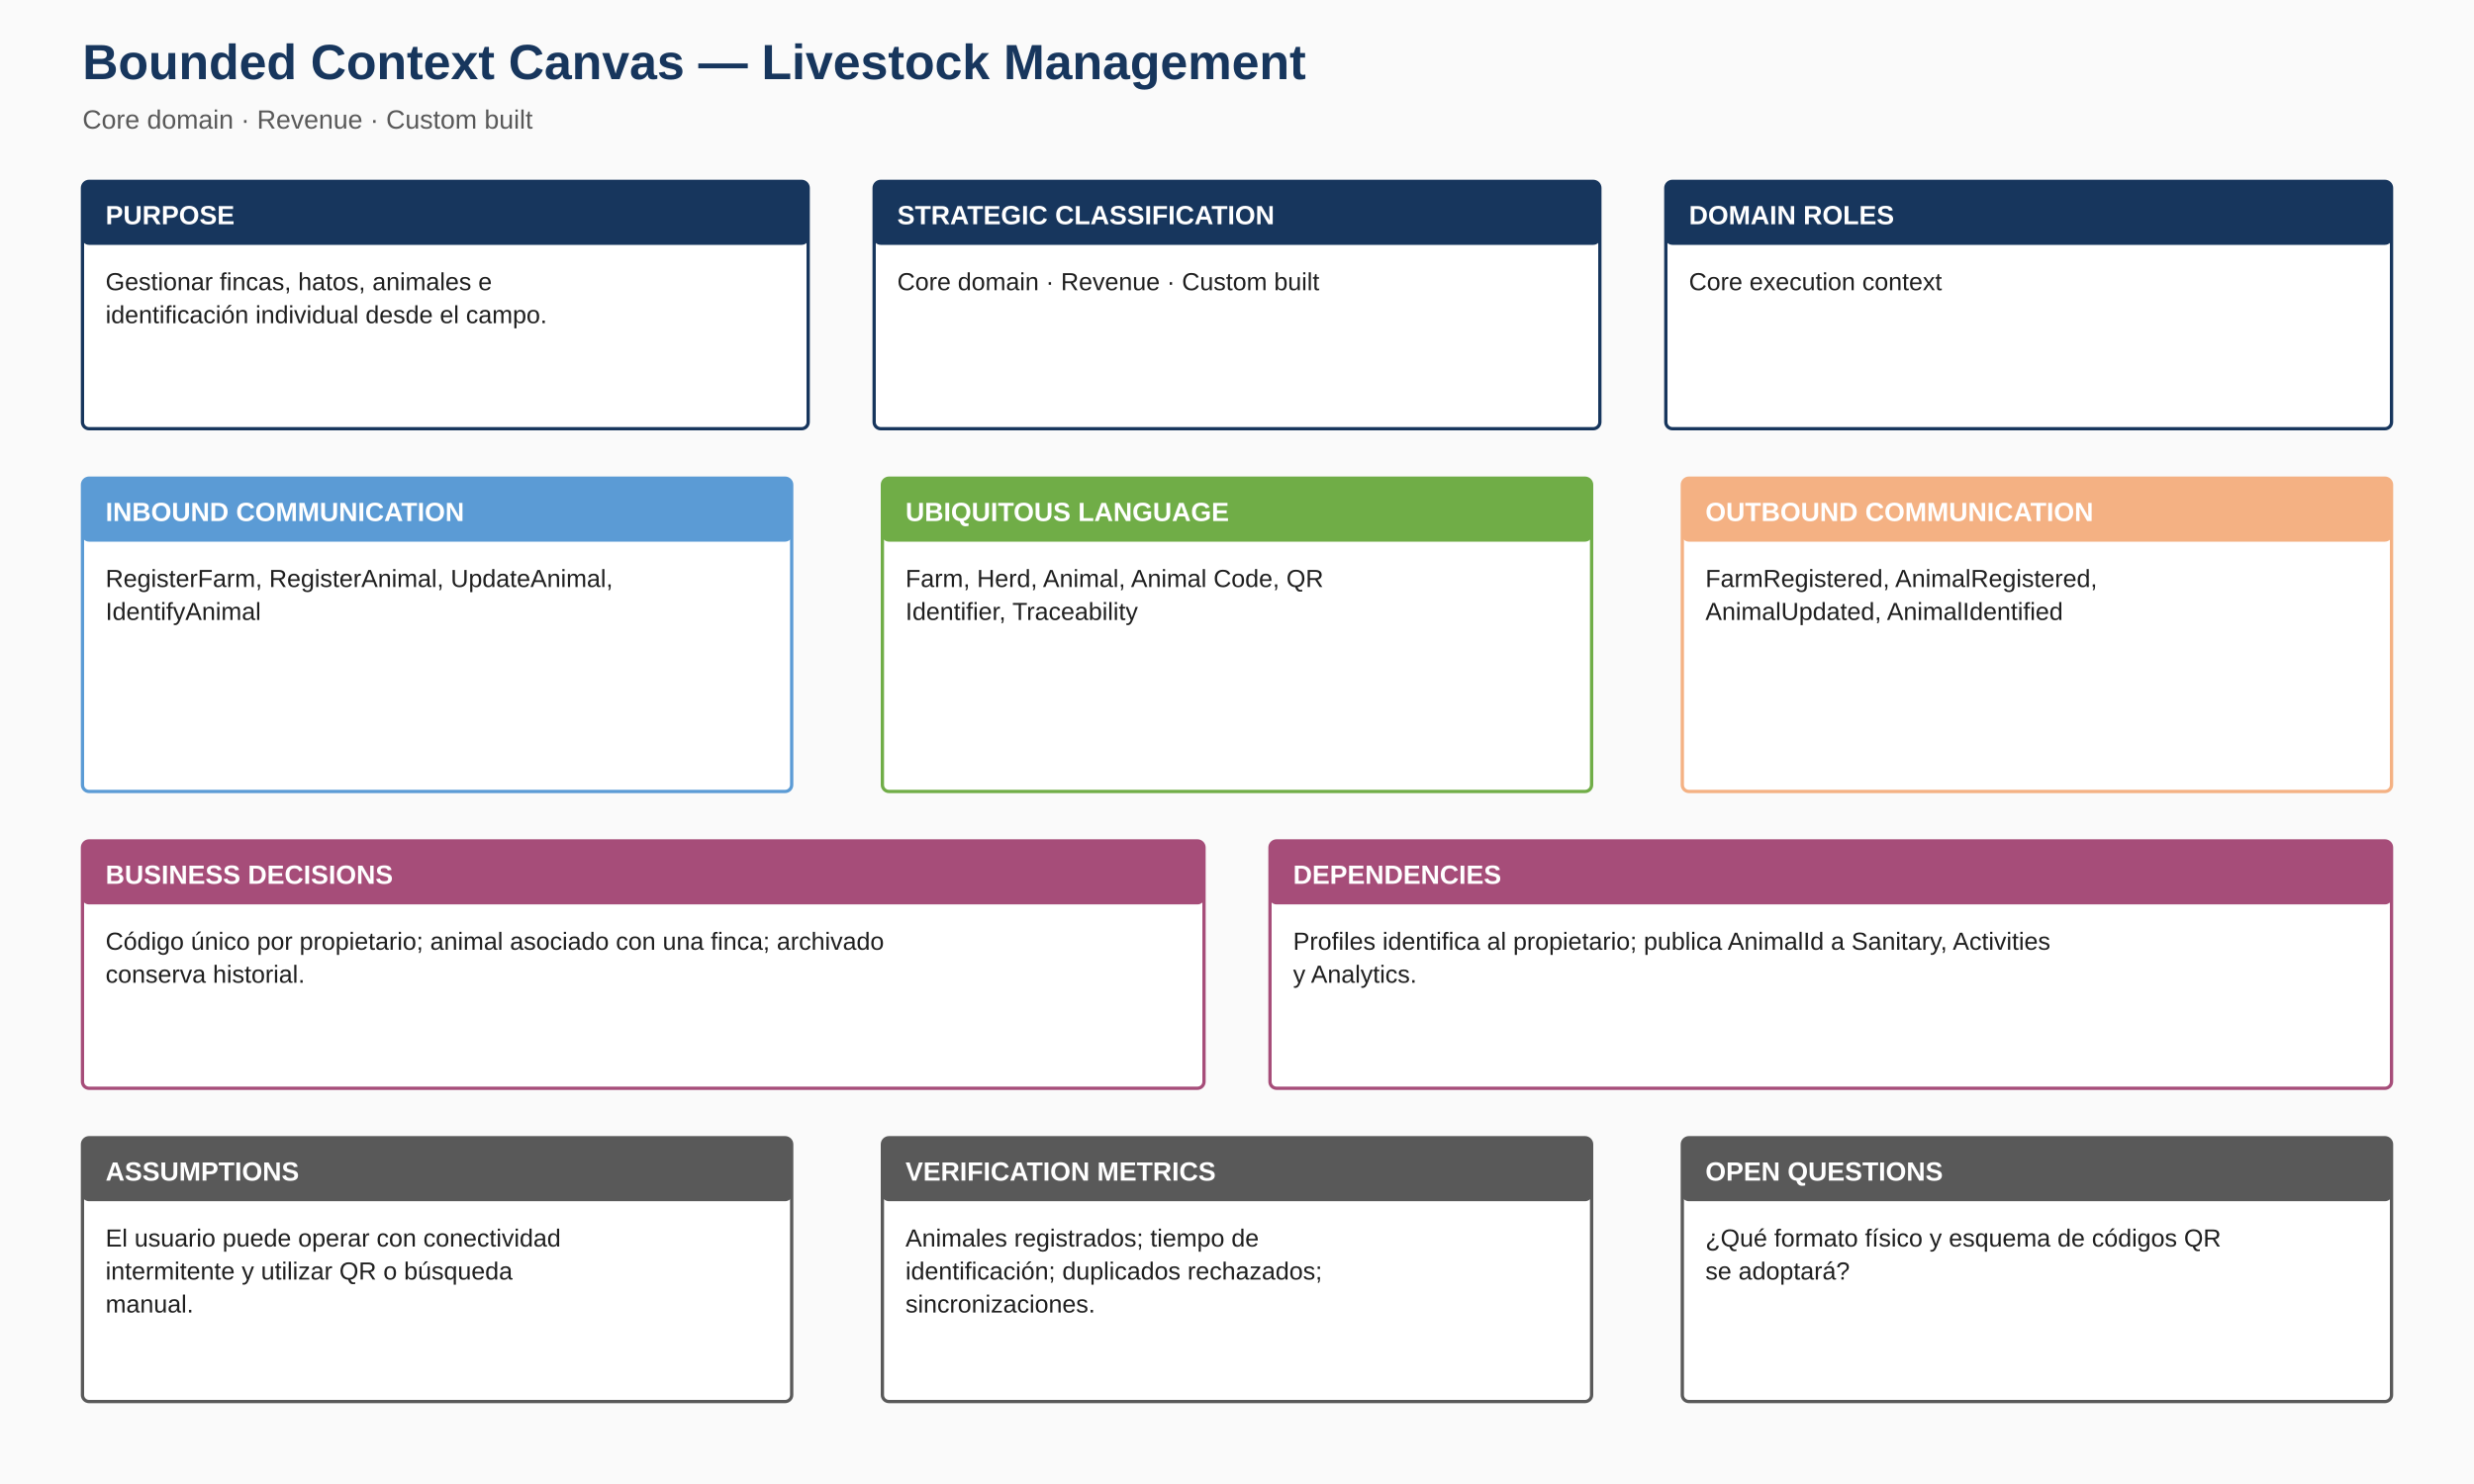
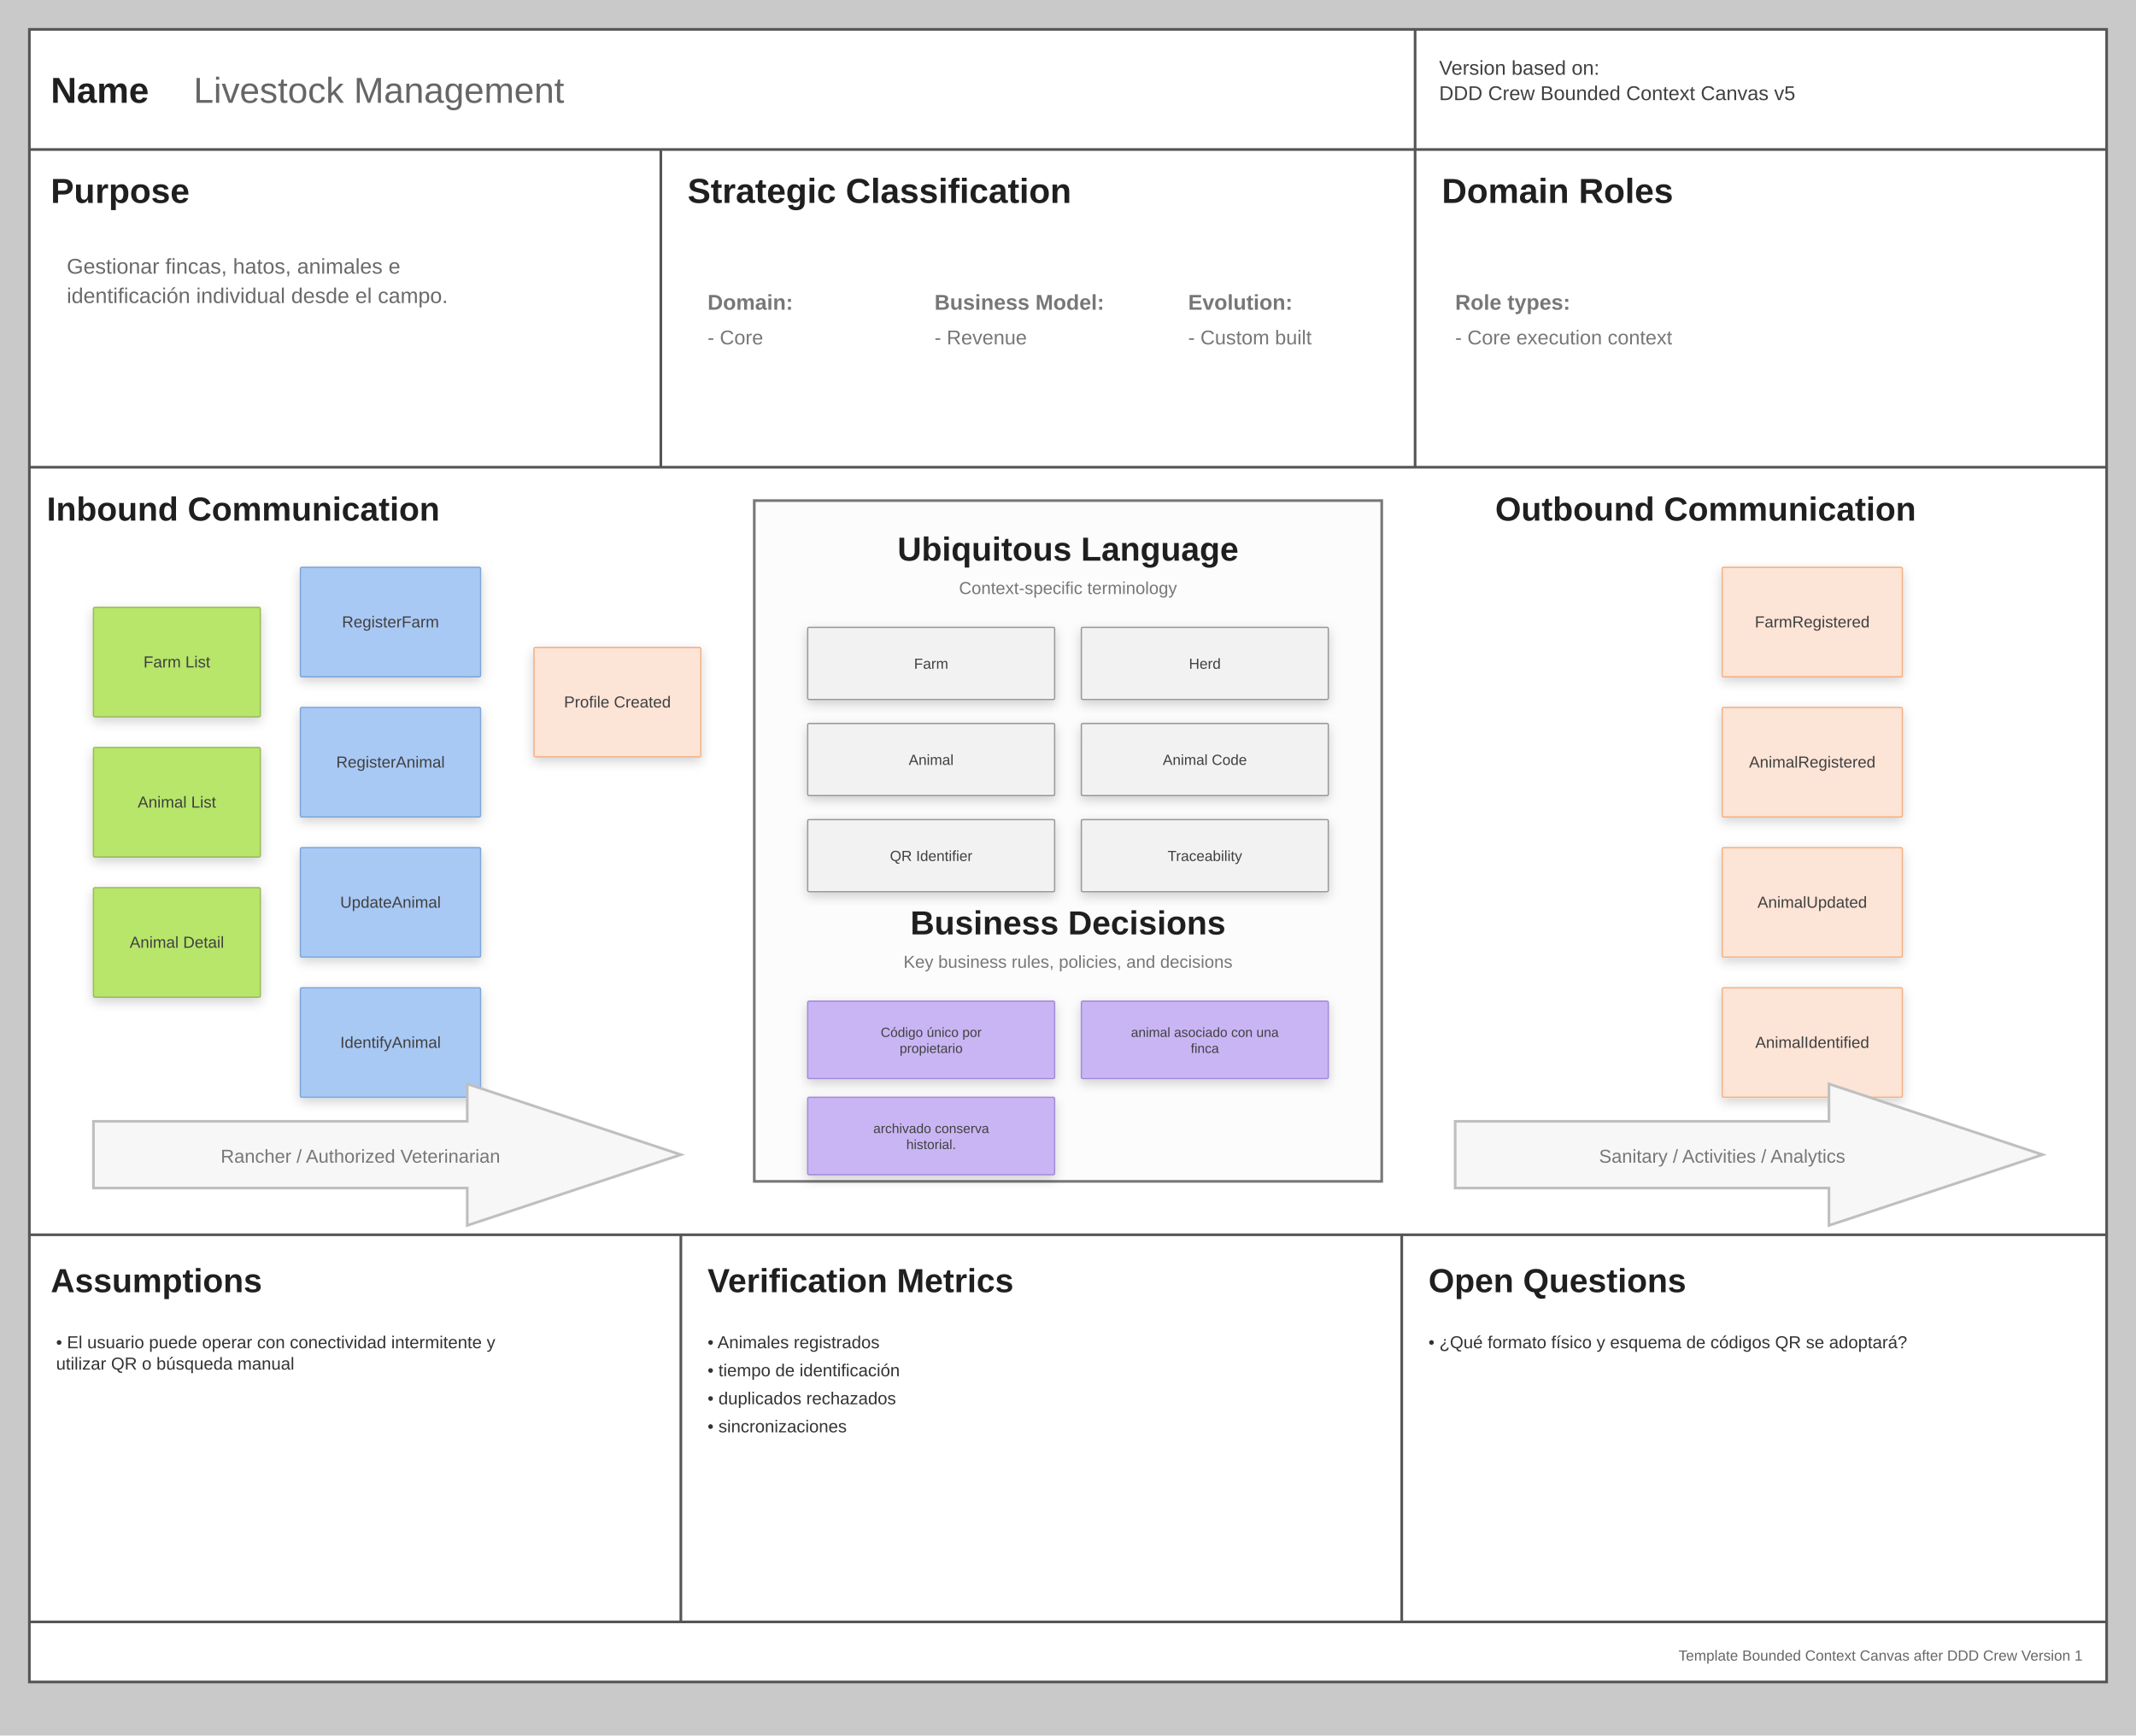
- <svg xmlns="http://www.w3.org/2000/svg" width="1500" height="900" viewBox="0 0 1500 900">
+ <svg xmlns="http://www.w3.org/2000/svg" width="1600" height="1300" viewBox="0 0 1600 1300">
  <defs>
    <filter id="shadow" x="-20%" y="-20%" width="140%" height="140%">
      <feDropShadow dx="0" dy="3" stdDeviation="4" flood-opacity="0.18" />
    </filter>
    <marker id="arrow" markerWidth="10" markerHeight="10" refX="9" refY="3" orient="auto" markerUnits="strokeWidth">
      <path d="M0,0 L0,6 L9,3 z" fill="#595959" />
    </marker>
  </defs>
-   <rect width="1500" height="900" fill="#FAFAFA" />
-   <text x="50" y="48" font-family="Arial, sans-serif" font-size="30" font-weight="bold" font-style="normal" fill="#17365D" text-anchor="start">Bounded Context Canvas — Livestock Management</text>
-   <text x="50" y="78" font-family="Arial, sans-serif" font-size="16" font-weight="normal" font-style="normal" fill="#595959" text-anchor="start">Core domain · Revenue · Custom built</text>
-   <rect x="50" y="110" width="440" height="150" rx="4" fill="#FFFFFF" stroke="#17365D" stroke-width="2" />
-   <rect x="50" y="110" width="440" height="38" rx="4" fill="#17365D" stroke="#17365D" stroke-width="1" />
-   <text x="64" y="136" font-family="Arial, sans-serif" font-size="16" font-weight="bold" font-style="normal" fill="#FFFFFF" text-anchor="start">PURPOSE</text>
-   <text x="64" y="176" font-family="Arial, sans-serif" font-size="15" font-weight="normal" font-style="normal" fill="#1F1F1F" text-anchor="start">Gestionar fincas, hatos, animales e</text>
-   <text x="64" y="196" font-family="Arial, sans-serif" font-size="15" font-weight="normal" font-style="normal" fill="#1F1F1F" text-anchor="start">identificación individual desde el campo.</text>
-   <rect x="530" y="110" width="440" height="150" rx="4" fill="#FFFFFF" stroke="#17365D" stroke-width="2" />
-   <rect x="530" y="110" width="440" height="38" rx="4" fill="#17365D" stroke="#17365D" stroke-width="1" />
-   <text x="544" y="136" font-family="Arial, sans-serif" font-size="16" font-weight="bold" font-style="normal" fill="#FFFFFF" text-anchor="start">STRATEGIC CLASSIFICATION</text>
-   <text x="544" y="176" font-family="Arial, sans-serif" font-size="15" font-weight="normal" font-style="normal" fill="#1F1F1F" text-anchor="start">Core domain · Revenue · Custom built</text>
-   <rect x="1010" y="110" width="440" height="150" rx="4" fill="#FFFFFF" stroke="#17365D" stroke-width="2" />
-   <rect x="1010" y="110" width="440" height="38" rx="4" fill="#17365D" stroke="#17365D" stroke-width="1" />
-   <text x="1024" y="136" font-family="Arial, sans-serif" font-size="16" font-weight="bold" font-style="normal" fill="#FFFFFF" text-anchor="start">DOMAIN ROLES</text>
-   <text x="1024" y="176" font-family="Arial, sans-serif" font-size="15" font-weight="normal" font-style="normal" fill="#1F1F1F" text-anchor="start">Core execution context</text>
-   <rect x="50" y="290" width="430" height="190" rx="4" fill="#FFFFFF" stroke="#5B9BD5" stroke-width="2" />
-   <rect x="50" y="290" width="430" height="38" rx="4" fill="#5B9BD5" stroke="#5B9BD5" stroke-width="1" />
-   <text x="64" y="316" font-family="Arial, sans-serif" font-size="16" font-weight="bold" font-style="normal" fill="#FFFFFF" text-anchor="start">INBOUND COMMUNICATION</text>
-   <text x="64" y="356" font-family="Arial, sans-serif" font-size="15" font-weight="normal" font-style="normal" fill="#1F1F1F" text-anchor="start">RegisterFarm, RegisterAnimal, UpdateAnimal,</text>
-   <text x="64" y="376" font-family="Arial, sans-serif" font-size="15" font-weight="normal" font-style="normal" fill="#1F1F1F" text-anchor="start">IdentifyAnimal</text>
-   <rect x="535" y="290" width="430" height="190" rx="4" fill="#FFFFFF" stroke="#70AD47" stroke-width="2" />
-   <rect x="535" y="290" width="430" height="38" rx="4" fill="#70AD47" stroke="#70AD47" stroke-width="1" />
-   <text x="549" y="316" font-family="Arial, sans-serif" font-size="16" font-weight="bold" font-style="normal" fill="#FFFFFF" text-anchor="start">UBIQUITOUS LANGUAGE</text>
-   <text x="549" y="356" font-family="Arial, sans-serif" font-size="15" font-weight="normal" font-style="normal" fill="#1F1F1F" text-anchor="start">Farm, Herd, Animal, Animal Code, QR</text>
-   <text x="549" y="376" font-family="Arial, sans-serif" font-size="15" font-weight="normal" font-style="normal" fill="#1F1F1F" text-anchor="start">Identifier, Traceability</text>
-   <rect x="1020" y="290" width="430" height="190" rx="4" fill="#FFFFFF" stroke="#F4B183" stroke-width="2" />
-   <rect x="1020" y="290" width="430" height="38" rx="4" fill="#F4B183" stroke="#F4B183" stroke-width="1" />
-   <text x="1034" y="316" font-family="Arial, sans-serif" font-size="16" font-weight="bold" font-style="normal" fill="#FFFFFF" text-anchor="start">OUTBOUND COMMUNICATION</text>
-   <text x="1034" y="356" font-family="Arial, sans-serif" font-size="15" font-weight="normal" font-style="normal" fill="#1F1F1F" text-anchor="start">FarmRegistered, AnimalRegistered,</text>
-   <text x="1034" y="376" font-family="Arial, sans-serif" font-size="15" font-weight="normal" font-style="normal" fill="#1F1F1F" text-anchor="start">AnimalUpdated, AnimalIdentified</text>
-   <rect x="50" y="510" width="680" height="150" rx="4" fill="#FFFFFF" stroke="#A64D79" stroke-width="2" />
-   <rect x="50" y="510" width="680" height="38" rx="4" fill="#A64D79" stroke="#A64D79" stroke-width="1" />
-   <text x="64" y="536" font-family="Arial, sans-serif" font-size="16" font-weight="bold" font-style="normal" fill="#FFFFFF" text-anchor="start">BUSINESS DECISIONS</text>
-   <text x="64" y="576" font-family="Arial, sans-serif" font-size="15" font-weight="normal" font-style="normal" fill="#1F1F1F" text-anchor="start">Código único por propietario; animal asociado con una finca; archivado</text>
-   <text x="64" y="596" font-family="Arial, sans-serif" font-size="15" font-weight="normal" font-style="normal" fill="#1F1F1F" text-anchor="start">conserva historial.</text>
-   <rect x="770" y="510" width="680" height="150" rx="4" fill="#FFFFFF" stroke="#A64D79" stroke-width="2" />
-   <rect x="770" y="510" width="680" height="38" rx="4" fill="#A64D79" stroke="#A64D79" stroke-width="1" />
-   <text x="784" y="536" font-family="Arial, sans-serif" font-size="16" font-weight="bold" font-style="normal" fill="#FFFFFF" text-anchor="start">DEPENDENCIES</text>
-   <text x="784" y="576" font-family="Arial, sans-serif" font-size="15" font-weight="normal" font-style="normal" fill="#1F1F1F" text-anchor="start">Profiles identifica al propietario; publica AnimalId a Sanitary, Activities</text>
-   <text x="784" y="596" font-family="Arial, sans-serif" font-size="15" font-weight="normal" font-style="normal" fill="#1F1F1F" text-anchor="start">y Analytics.</text>
-   <rect x="50" y="690" width="430" height="160" rx="4" fill="#FFFFFF" stroke="#595959" stroke-width="2" />
-   <rect x="50" y="690" width="430" height="38" rx="4" fill="#595959" stroke="#595959" stroke-width="1" />
-   <text x="64" y="716" font-family="Arial, sans-serif" font-size="16" font-weight="bold" font-style="normal" fill="#FFFFFF" text-anchor="start">ASSUMPTIONS</text>
-   <text x="64" y="756" font-family="Arial, sans-serif" font-size="15" font-weight="normal" font-style="normal" fill="#1F1F1F" text-anchor="start">El usuario puede operar con conectividad</text>
-   <text x="64" y="776" font-family="Arial, sans-serif" font-size="15" font-weight="normal" font-style="normal" fill="#1F1F1F" text-anchor="start">intermitente y utilizar QR o búsqueda</text>
-   <text x="64" y="796" font-family="Arial, sans-serif" font-size="15" font-weight="normal" font-style="normal" fill="#1F1F1F" text-anchor="start">manual.</text>
-   <rect x="535" y="690" width="430" height="160" rx="4" fill="#FFFFFF" stroke="#595959" stroke-width="2" />
-   <rect x="535" y="690" width="430" height="38" rx="4" fill="#595959" stroke="#595959" stroke-width="1" />
-   <text x="549" y="716" font-family="Arial, sans-serif" font-size="16" font-weight="bold" font-style="normal" fill="#FFFFFF" text-anchor="start">VERIFICATION METRICS</text>
-   <text x="549" y="756" font-family="Arial, sans-serif" font-size="15" font-weight="normal" font-style="normal" fill="#1F1F1F" text-anchor="start">Animales registrados; tiempo de</text>
-   <text x="549" y="776" font-family="Arial, sans-serif" font-size="15" font-weight="normal" font-style="normal" fill="#1F1F1F" text-anchor="start">identificación; duplicados rechazados;</text>
-   <text x="549" y="796" font-family="Arial, sans-serif" font-size="15" font-weight="normal" font-style="normal" fill="#1F1F1F" text-anchor="start">sincronizaciones.</text>
-   <rect x="1020" y="690" width="430" height="160" rx="4" fill="#FFFFFF" stroke="#595959" stroke-width="2" />
-   <rect x="1020" y="690" width="430" height="38" rx="4" fill="#595959" stroke="#595959" stroke-width="1" />
-   <text x="1034" y="716" font-family="Arial, sans-serif" font-size="16" font-weight="bold" font-style="normal" fill="#FFFFFF" text-anchor="start">OPEN QUESTIONS</text>
-   <text x="1034" y="756" font-family="Arial, sans-serif" font-size="15" font-weight="normal" font-style="normal" fill="#1F1F1F" text-anchor="start">¿Qué formato físico y esquema de códigos QR</text>
-   <text x="1034" y="776" font-family="Arial, sans-serif" font-size="15" font-weight="normal" font-style="normal" fill="#1F1F1F" text-anchor="start">se adoptará?</text>
+   <rect width="1600" height="1300" fill="#C9C9C9" />
+   <rect x="22" y="22" width="1556" height="1238" rx="0" fill="#FFFFFF" stroke="#555555" stroke-width="2" />
+   <path d="M22,112 L1578,112" fill="none" stroke="#555555" stroke-width="2" />
+   <path d="M1060,22 L1060,112" fill="none" stroke="#555555" stroke-width="2" />
+   <text x="38" y="77" font-family="Arial, sans-serif" font-size="27" font-weight="bold" font-style="normal" fill="#1F1F1F" text-anchor="start">Name</text>
+   <text x="145" y="77" font-family="Arial, sans-serif" font-size="27" font-weight="normal" font-style="normal" fill="#666666" text-anchor="start">Livestock Management</text>
+   <text x="1078" y="56" font-family="Arial, sans-serif" font-size="15" font-weight="normal" font-style="normal" fill="#404040" text-anchor="start">Version based on:</text>
+   <text x="1078" y="75" font-family="Arial, sans-serif" font-size="15" font-weight="normal" font-style="normal" fill="#404040" text-anchor="start">DDD Crew Bounded Context Canvas v5</text>
+   <path d="M22,350 L1578,350" fill="none" stroke="#555555" stroke-width="2" />
+   <path d="M495,112 L495,350" fill="none" stroke="#555555" stroke-width="2" />
+   <path d="M1060,112 L1060,350" fill="none" stroke="#555555" stroke-width="2" />
+   <text x="38" y="152" font-family="Arial, sans-serif" font-size="26" font-weight="bold" font-style="normal" fill="#1F1F1F" text-anchor="start">Purpose</text>
+   <text x="50" y="205" font-family="Arial, sans-serif" font-size="16" font-weight="normal" font-style="normal" fill="#6A6A6A" text-anchor="start">Gestionar fincas, hatos, animales e</text>
+   <text x="50" y="227" font-family="Arial, sans-serif" font-size="16" font-weight="normal" font-style="normal" fill="#6A6A6A" text-anchor="start">identificación individual desde el campo.</text>
+   <text x="515" y="152" font-family="Arial, sans-serif" font-size="26" font-weight="bold" font-style="normal" fill="#1F1F1F" text-anchor="start">Strategic Classification</text>
+   <text x="530" y="232" font-family="Arial, sans-serif" font-size="16" font-weight="bold" font-style="normal" fill="#777777" text-anchor="start">Domain:</text>
+   <text x="530" y="258" font-family="Arial, sans-serif" font-size="15" font-weight="normal" font-style="normal" fill="#777777" text-anchor="start">- Core</text>
+   <text x="700" y="232" font-family="Arial, sans-serif" font-size="16" font-weight="bold" font-style="normal" fill="#777777" text-anchor="start">Business Model:</text>
+   <text x="700" y="258" font-family="Arial, sans-serif" font-size="15" font-weight="normal" font-style="normal" fill="#777777" text-anchor="start">- Revenue</text>
+   <text x="890" y="232" font-family="Arial, sans-serif" font-size="16" font-weight="bold" font-style="normal" fill="#777777" text-anchor="start">Evolution:</text>
+   <text x="890" y="258" font-family="Arial, sans-serif" font-size="15" font-weight="normal" font-style="normal" fill="#777777" text-anchor="start">- Custom built</text>
+   <text x="1080" y="152" font-family="Arial, sans-serif" font-size="26" font-weight="bold" font-style="normal" fill="#1F1F1F" text-anchor="start">Domain Roles</text>
+   <text x="1090" y="232" font-family="Arial, sans-serif" font-size="16" font-weight="bold" font-style="normal" fill="#777777" text-anchor="start">Role types:</text>
+   <text x="1090" y="258" font-family="Arial, sans-serif" font-size="15" font-weight="normal" font-style="normal" fill="#777777" text-anchor="start">- Core execution context</text>
+   <path d="M22,925 L1578,925" fill="none" stroke="#555555" stroke-width="2" />
+   <text x="35" y="390" font-family="Arial, sans-serif" font-size="25" font-weight="bold" font-style="normal" fill="#1F1F1F" text-anchor="start">Inbound Communication</text>
+   <text x="1120" y="390" font-family="Arial, sans-serif" font-size="25" font-weight="bold" font-style="normal" fill="#1F1F1F" text-anchor="start">Outbound Communication</text>
+   <rect x="70" y="455" width="125" height="82" rx="1" fill="#B7E66B" stroke="#9BBB59" stroke-width="1" filter="url(#shadow)" />
+   <text x="132.5" y="500.0" font-family="Arial, sans-serif" font-size="12" font-weight="normal" font-style="normal" fill="#404040" text-anchor="middle">Farm List</text>
+   <rect x="70" y="560" width="125" height="82" rx="1" fill="#B7E66B" stroke="#9BBB59" stroke-width="1" filter="url(#shadow)" />
+   <text x="132.5" y="605.0" font-family="Arial, sans-serif" font-size="12" font-weight="normal" font-style="normal" fill="#404040" text-anchor="middle">Animal List</text>
+   <rect x="70" y="665" width="125" height="82" rx="1" fill="#B7E66B" stroke="#9BBB59" stroke-width="1" filter="url(#shadow)" />
+   <text x="132.5" y="710.0" font-family="Arial, sans-serif" font-size="12" font-weight="normal" font-style="normal" fill="#404040" text-anchor="middle">Animal Detail</text>
+   <rect x="225" y="425" width="135" height="82" rx="1" fill="#A9C9F5" stroke="#7EA6D8" stroke-width="1" filter="url(#shadow)" />
+   <text x="292.5" y="470.0" font-family="Arial, sans-serif" font-size="12" font-weight="normal" font-style="normal" fill="#404040" text-anchor="middle">RegisterFarm</text>
+   <rect x="225" y="530" width="135" height="82" rx="1" fill="#A9C9F5" stroke="#7EA6D8" stroke-width="1" filter="url(#shadow)" />
+   <text x="292.5" y="575.0" font-family="Arial, sans-serif" font-size="12" font-weight="normal" font-style="normal" fill="#404040" text-anchor="middle">RegisterAnimal</text>
+   <rect x="225" y="635" width="135" height="82" rx="1" fill="#A9C9F5" stroke="#7EA6D8" stroke-width="1" filter="url(#shadow)" />
+   <text x="292.5" y="680.0" font-family="Arial, sans-serif" font-size="12" font-weight="normal" font-style="normal" fill="#404040" text-anchor="middle">UpdateAnimal</text>
+   <rect x="225" y="740" width="135" height="82" rx="1" fill="#A9C9F5" stroke="#7EA6D8" stroke-width="1" filter="url(#shadow)" />
+   <text x="292.5" y="785.0" font-family="Arial, sans-serif" font-size="12" font-weight="normal" font-style="normal" fill="#404040" text-anchor="middle">IdentifyAnimal</text>
+   <rect x="400" y="485" width="125" height="82" rx="1" fill="#FCE4D6" stroke="#F4B183" stroke-width="1" filter="url(#shadow)" />
+   <text x="462.5" y="530.0" font-family="Arial, sans-serif" font-size="12" font-weight="normal" font-style="normal" fill="#404040" text-anchor="middle">Profile Created</text>
+   <rect x="1290" y="425" width="135" height="82" rx="1" fill="#FCE4D6" stroke="#F4B183" stroke-width="1" filter="url(#shadow)" />
+   <text x="1357.5" y="470.0" font-family="Arial, sans-serif" font-size="12" font-weight="normal" font-style="normal" fill="#404040" text-anchor="middle">FarmRegistered</text>
+   <rect x="1290" y="530" width="135" height="82" rx="1" fill="#FCE4D6" stroke="#F4B183" stroke-width="1" filter="url(#shadow)" />
+   <text x="1357.5" y="575.0" font-family="Arial, sans-serif" font-size="12" font-weight="normal" font-style="normal" fill="#404040" text-anchor="middle">AnimalRegistered</text>
+   <rect x="1290" y="635" width="135" height="82" rx="1" fill="#FCE4D6" stroke="#F4B183" stroke-width="1" filter="url(#shadow)" />
+   <text x="1357.5" y="680.0" font-family="Arial, sans-serif" font-size="12" font-weight="normal" font-style="normal" fill="#404040" text-anchor="middle">AnimalUpdated</text>
+   <rect x="1290" y="740" width="135" height="82" rx="1" fill="#FCE4D6" stroke="#F4B183" stroke-width="1" filter="url(#shadow)" />
+   <text x="1357.5" y="785.0" font-family="Arial, sans-serif" font-size="12" font-weight="normal" font-style="normal" fill="#404040" text-anchor="middle">AnimalIdentified</text>
+   <rect x="565" y="375" width="470" height="510" rx="0" fill="#FCFCFC" stroke="#777777" stroke-width="2" />
+   <text x="800" y="420" font-family="Arial, sans-serif" font-size="25" font-weight="bold" font-style="normal" fill="#1F1F1F" text-anchor="middle">Ubiquitous Language</text>
+   <text x="800" y="445" font-family="Arial, sans-serif" font-size="13" font-weight="normal" font-style="normal" fill="#777777" text-anchor="middle">Context-specific terminology</text>
+   <rect x="605" y="470" width="185" height="54" rx="1" fill="#F2F2F2" stroke="#999999" stroke-width="1" filter="url(#shadow)" />
+   <text x="697.5" y="501.0" font-family="Arial, sans-serif" font-size="11" font-weight="normal" font-style="normal" fill="#404040" text-anchor="middle">Farm</text>
+   <rect x="810" y="470" width="185" height="54" rx="1" fill="#F2F2F2" stroke="#999999" stroke-width="1" filter="url(#shadow)" />
+   <text x="902.5" y="501.0" font-family="Arial, sans-serif" font-size="11" font-weight="normal" font-style="normal" fill="#404040" text-anchor="middle">Herd</text>
+   <rect x="605" y="542" width="185" height="54" rx="1" fill="#F2F2F2" stroke="#999999" stroke-width="1" filter="url(#shadow)" />
+   <text x="697.5" y="573.0" font-family="Arial, sans-serif" font-size="11" font-weight="normal" font-style="normal" fill="#404040" text-anchor="middle">Animal</text>
+   <rect x="810" y="542" width="185" height="54" rx="1" fill="#F2F2F2" stroke="#999999" stroke-width="1" filter="url(#shadow)" />
+   <text x="902.5" y="573.0" font-family="Arial, sans-serif" font-size="11" font-weight="normal" font-style="normal" fill="#404040" text-anchor="middle">Animal Code</text>
+   <rect x="605" y="614" width="185" height="54" rx="1" fill="#F2F2F2" stroke="#999999" stroke-width="1" filter="url(#shadow)" />
+   <text x="697.5" y="645.0" font-family="Arial, sans-serif" font-size="11" font-weight="normal" font-style="normal" fill="#404040" text-anchor="middle">QR Identifier</text>
+   <rect x="810" y="614" width="185" height="54" rx="1" fill="#F2F2F2" stroke="#999999" stroke-width="1" filter="url(#shadow)" />
+   <text x="902.5" y="645.0" font-family="Arial, sans-serif" font-size="11" font-weight="normal" font-style="normal" fill="#404040" text-anchor="middle">Traceability</text>
+   <text x="800" y="700" font-family="Arial, sans-serif" font-size="25" font-weight="bold" font-style="normal" fill="#1F1F1F" text-anchor="middle">Business Decisions</text>
+   <text x="800" y="725" font-family="Arial, sans-serif" font-size="13" font-weight="normal" font-style="normal" fill="#777777" text-anchor="middle">Key business rules, policies, and decisions</text>
+   <rect x="605" y="750" width="185" height="58" rx="1" fill="#C9B5F4" stroke="#A58AD8" stroke-width="1" filter="url(#shadow)" />
+   <text x="697.5" y="776.8" font-family="Arial, sans-serif" font-size="10" font-weight="normal" font-style="normal" fill="#404040" text-anchor="middle">Código único por</text>
+   <text x="697.5" y="788.8" font-family="Arial, sans-serif" font-size="10" font-weight="normal" font-style="normal" fill="#404040" text-anchor="middle">propietario</text>
+   <rect x="810" y="750" width="185" height="58" rx="1" fill="#C9B5F4" stroke="#A58AD8" stroke-width="1" filter="url(#shadow)" />
+   <text x="902.5" y="776.8" font-family="Arial, sans-serif" font-size="10" font-weight="normal" font-style="normal" fill="#404040" text-anchor="middle">animal asociado con una</text>
+   <text x="902.5" y="788.8" font-family="Arial, sans-serif" font-size="10" font-weight="normal" font-style="normal" fill="#404040" text-anchor="middle">finca</text>
+   <rect x="605" y="822" width="185" height="58" rx="1" fill="#C9B5F4" stroke="#A58AD8" stroke-width="1" filter="url(#shadow)" />
+   <text x="697.5" y="848.8" font-family="Arial, sans-serif" font-size="10" font-weight="normal" font-style="normal" fill="#404040" text-anchor="middle">archivado conserva</text>
+   <text x="697.5" y="860.8" font-family="Arial, sans-serif" font-size="10" font-weight="normal" font-style="normal" fill="#404040" text-anchor="middle">historial.</text>
+   <polygon points="70,840 350,840 350,812 510,865 350,918 350,890 70,890" fill="#F7F7F7" stroke="#BFBFBF" stroke-width="2" />
+   <text x="270" y="871" font-family="Arial, sans-serif" font-size="14" font-weight="normal" font-style="normal" fill="#777777" text-anchor="middle">Rancher / Authorized Veterinarian</text>
+   <polygon points="1090,840 1370,840 1370,812 1530,865 1370,918 1370,890 1090,890" fill="#F7F7F7" stroke="#BFBFBF" stroke-width="2" />
+   <text x="1290" y="871" font-family="Arial, sans-serif" font-size="14" font-weight="normal" font-style="normal" fill="#777777" text-anchor="middle">Sanitary / Activities / Analytics</text>
+   <path d="M510,925 L510,1215" fill="none" stroke="#555555" stroke-width="2" />
+   <path d="M1050,925 L1050,1215" fill="none" stroke="#555555" stroke-width="2" />
+   <text x="38" y="968" font-family="Arial, sans-serif" font-size="25" font-weight="bold" font-style="normal" fill="#1F1F1F" text-anchor="start">Assumptions</text>
+   <text x="530" y="968" font-family="Arial, sans-serif" font-size="25" font-weight="bold" font-style="normal" fill="#1F1F1F" text-anchor="start">Verification Metrics</text>
+   <text x="1070" y="968" font-family="Arial, sans-serif" font-size="25" font-weight="bold" font-style="normal" fill="#1F1F1F" text-anchor="start">Open Questions</text>
+   <text x="42" y="1010" font-family="Arial, sans-serif" font-size="13" font-weight="normal" font-style="normal" fill="#333333" text-anchor="start">• El usuario puede operar con conectividad intermitente y</text>
+   <text x="42" y="1026" font-family="Arial, sans-serif" font-size="13" font-weight="normal" font-style="normal" fill="#333333" text-anchor="start">  utilizar QR o búsqueda manual</text>
+   <text x="530" y="1010" font-family="Arial, sans-serif" font-size="13" font-weight="normal" font-style="normal" fill="#333333" text-anchor="start">• Animales registrados</text>
+   <text x="530" y="1031" font-family="Arial, sans-serif" font-size="13" font-weight="normal" font-style="normal" fill="#333333" text-anchor="start">• tiempo de identificación</text>
+   <text x="530" y="1052" font-family="Arial, sans-serif" font-size="13" font-weight="normal" font-style="normal" fill="#333333" text-anchor="start">• duplicados rechazados</text>
+   <text x="530" y="1073" font-family="Arial, sans-serif" font-size="13" font-weight="normal" font-style="normal" fill="#333333" text-anchor="start">• sincronizaciones</text>
+   <text x="1070" y="1010" font-family="Arial, sans-serif" font-size="13" font-weight="normal" font-style="normal" fill="#333333" text-anchor="start">• ¿Qué formato físico y esquema de códigos QR se adoptará?</text>
+   <path d="M22,1215 L1578,1215" fill="none" stroke="#555555" stroke-width="2" />
+   <text x="1560" y="1244" font-family="Arial, sans-serif" font-size="11" font-weight="normal" font-style="normal" fill="#666666" text-anchor="end">Template Bounded Context Canvas after DDD Crew Version 1</text>
</svg>
